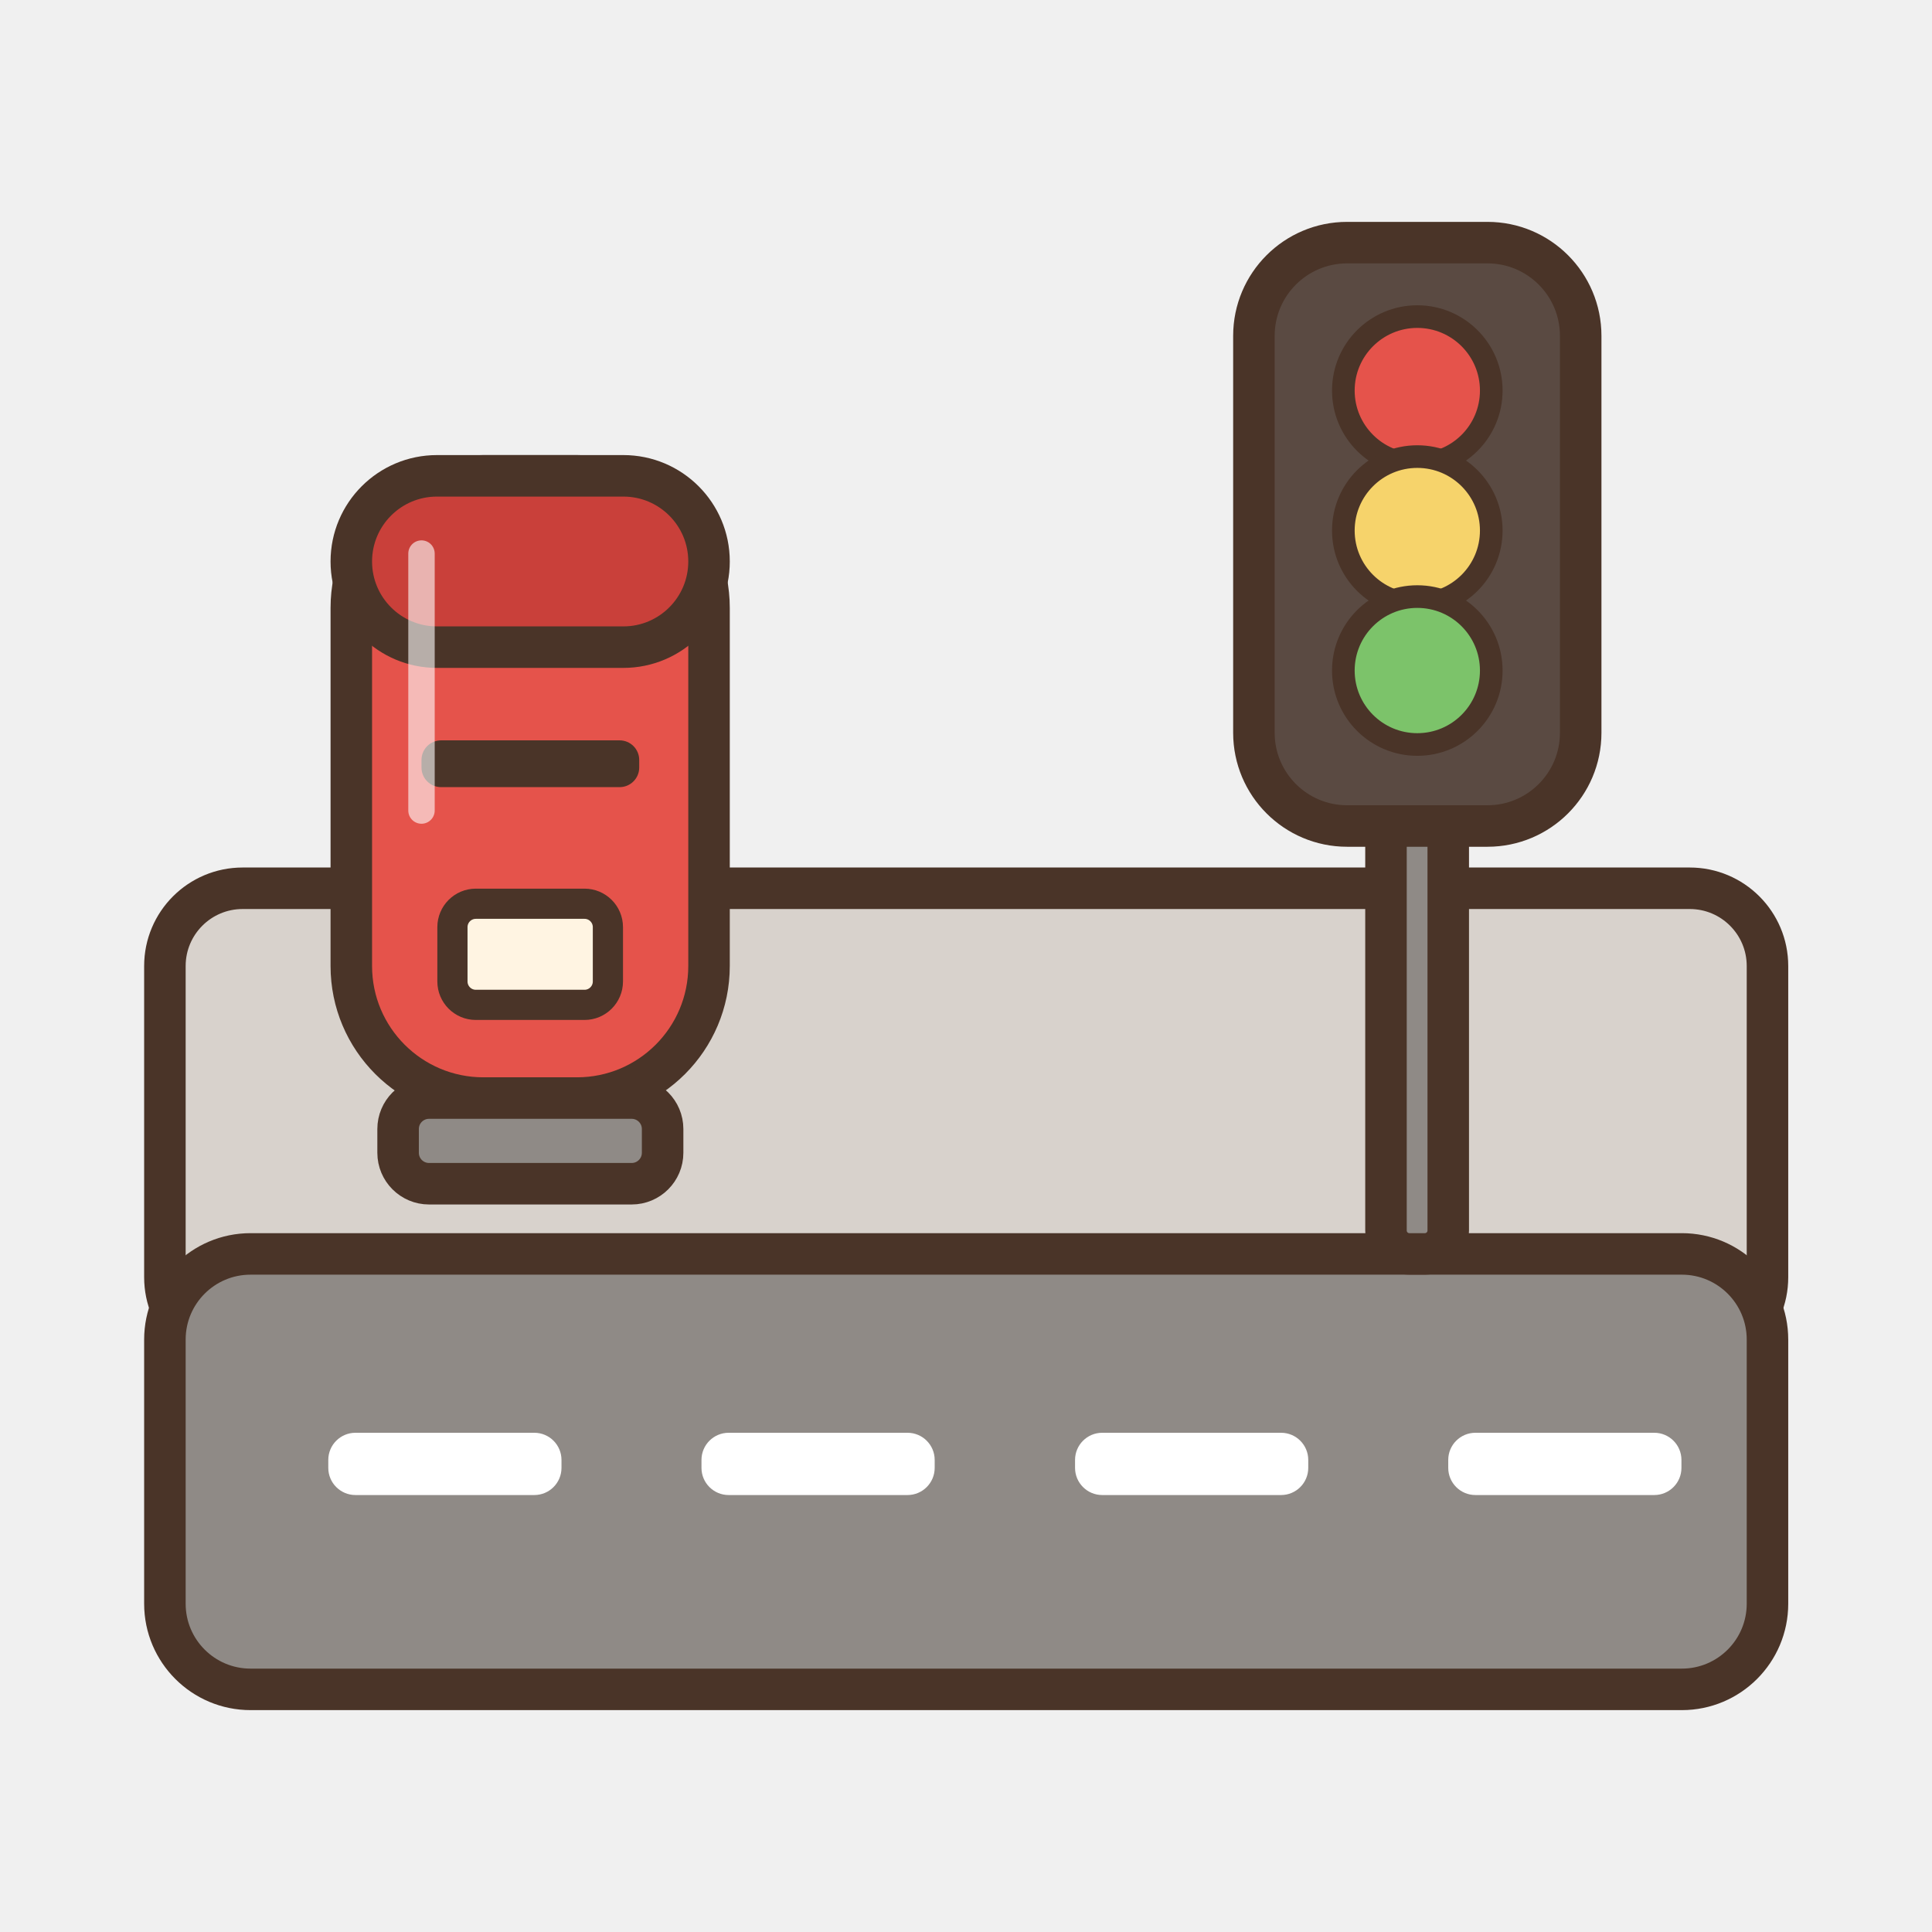
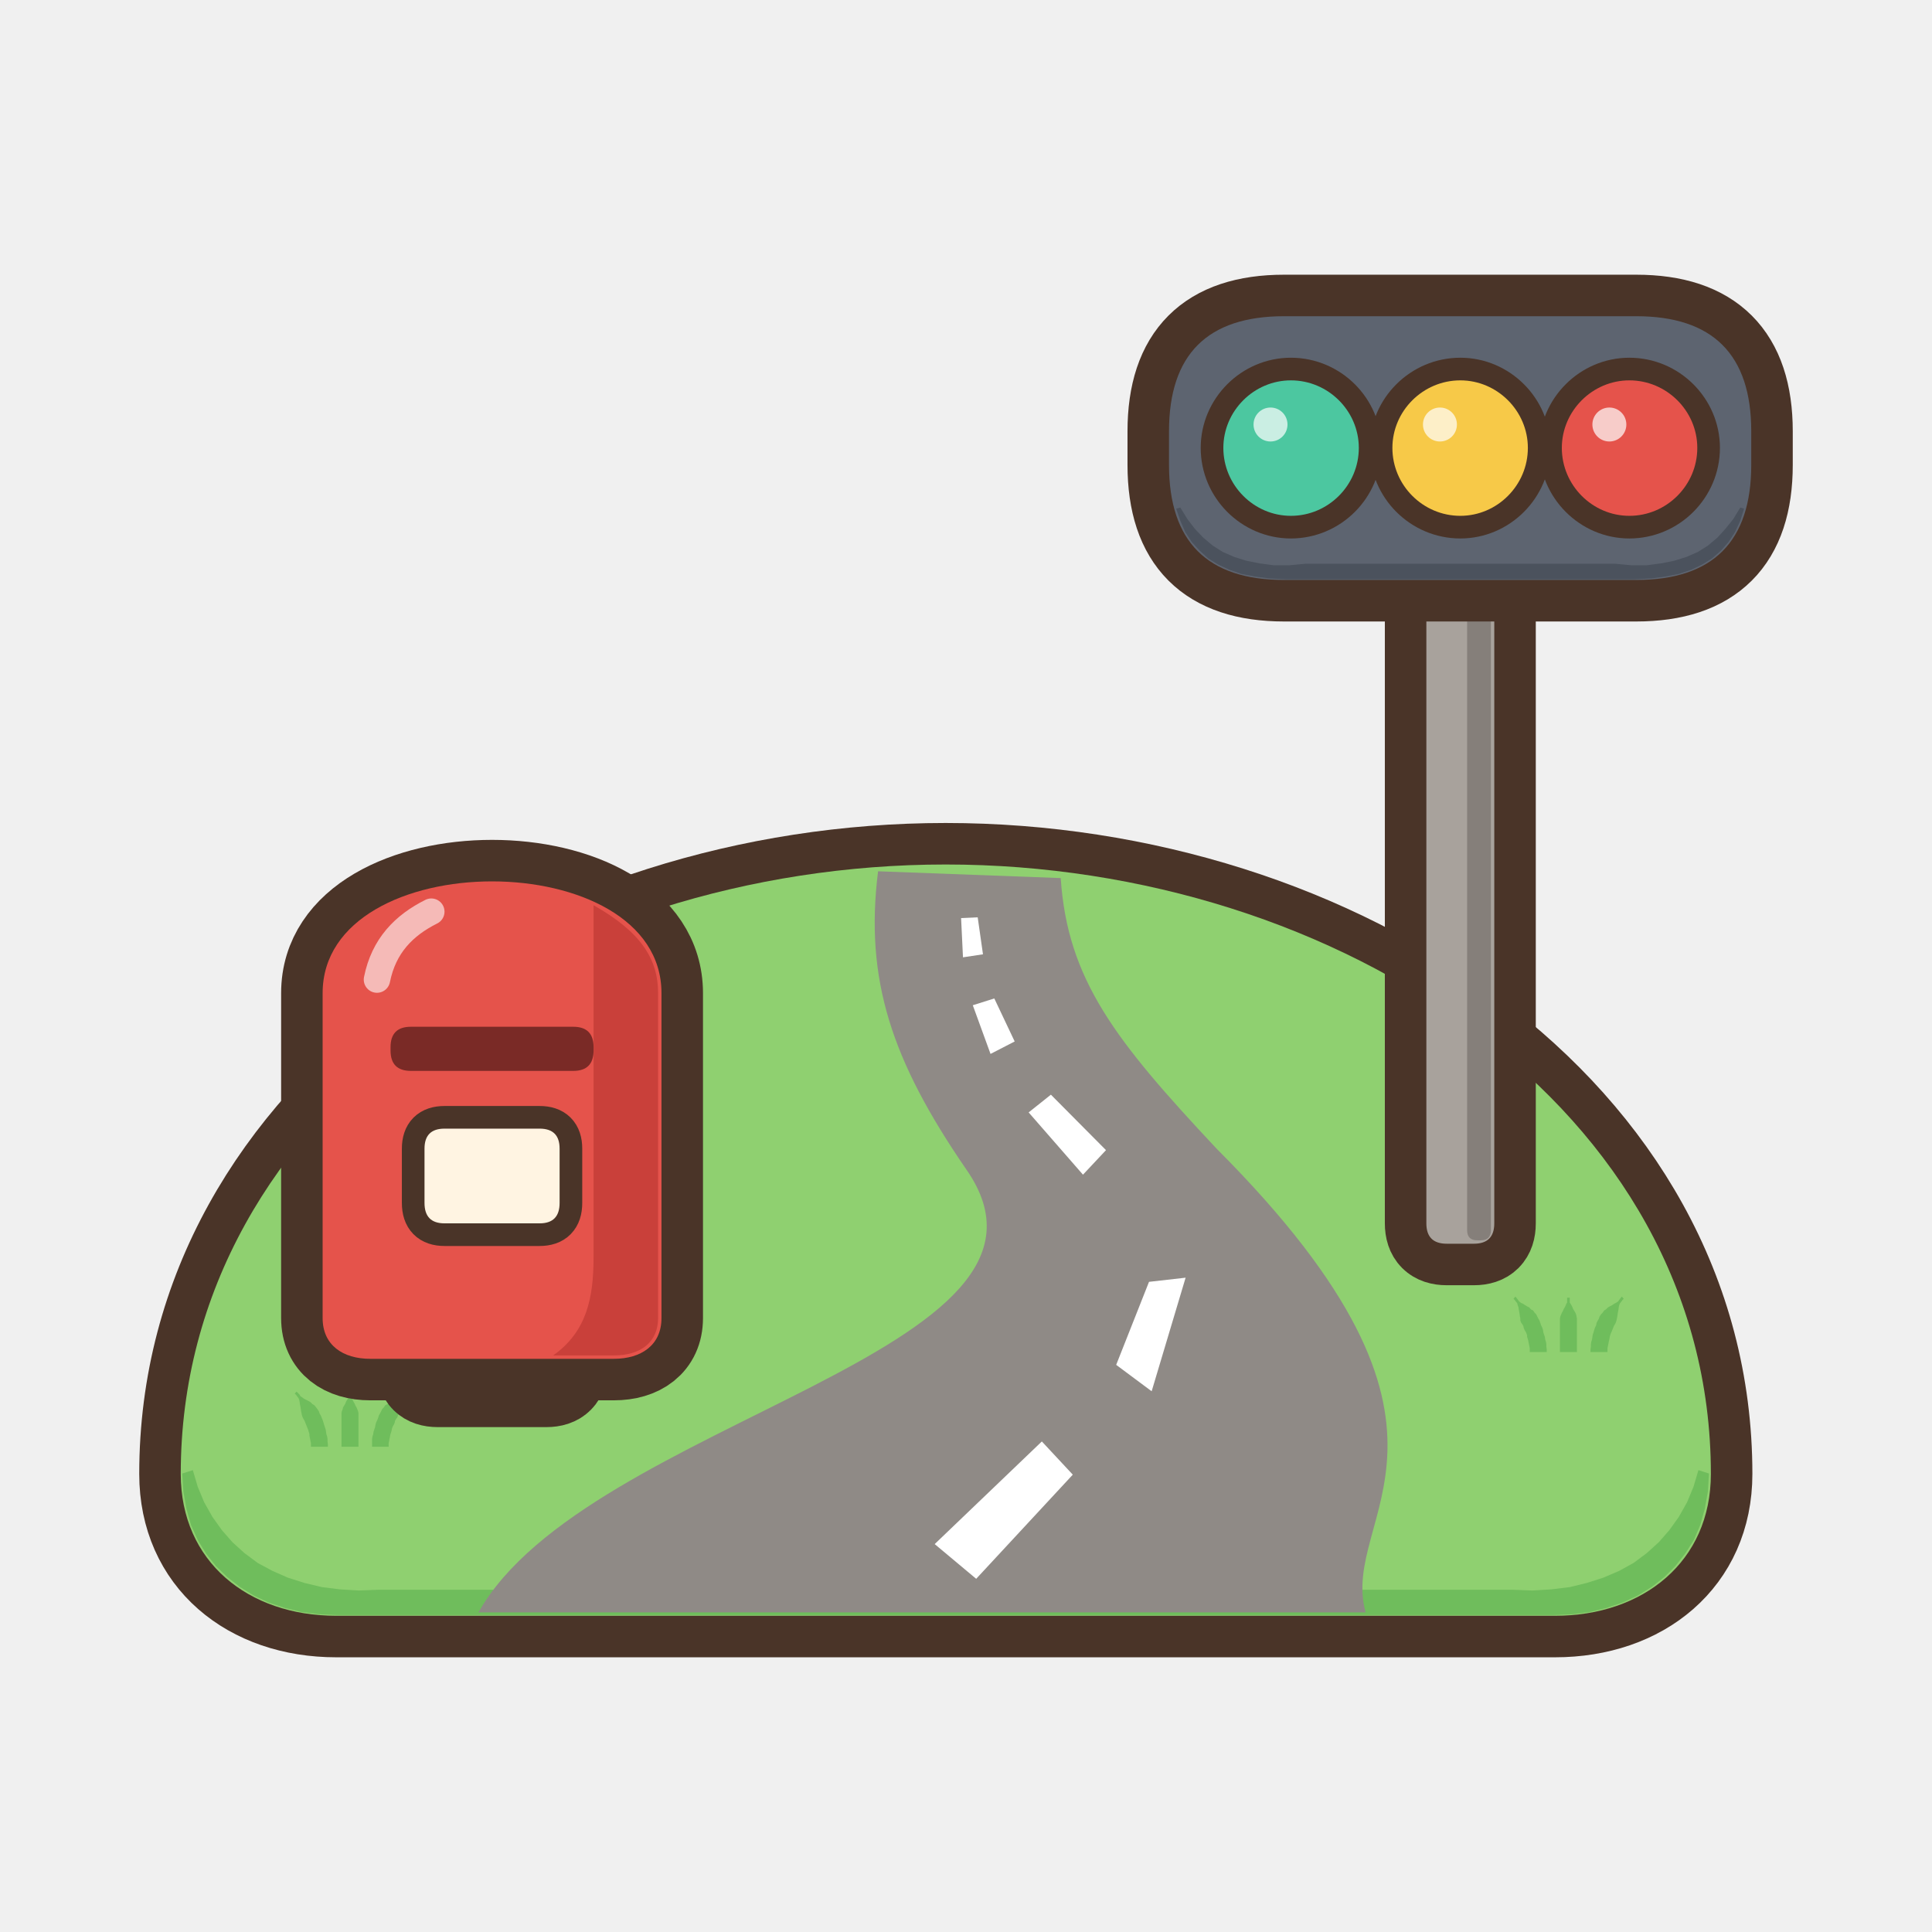
<svg xmlns="http://www.w3.org/2000/svg" viewBox="0 0 512 512" width="512" height="512">
-   <rect x="43.7" y="235.4" width="424.7" height="123.7" rx="20.6" fill="#d8d2cc" stroke="#4a3428" stroke-width="11" stroke-linejoin="round" stroke-linecap="round" />
-   <rect x="43.7" y="332.3" width="424.7" height="115.4" rx="22.7" fill="#8f8a86" stroke="#4a3428" stroke-width="11" stroke-linejoin="round" stroke-linecap="round" />
-   <rect x="87" y="379.7" width="61.8" height="16.5" rx="7.2" fill="#ffffff" />
-   <rect x="185.9" y="379.7" width="61.8" height="16.5" rx="7.2" fill="#ffffff" />
-   <rect x="284.9" y="379.7" width="61.8" height="16.5" rx="7.2" fill="#ffffff" />
-   <rect x="383.8" y="379.7" width="61.8" height="16.5" rx="7.2" fill="#ffffff" />
-   <rect x="93.1" y="126.1" width="94.8" height="164.9" rx="35" fill="#e5534b" stroke="#4a3428" stroke-width="11" stroke-linejoin="round" stroke-linecap="round" />
-   <rect x="93.1" y="126.1" width="94.8" height="45.4" rx="22.7" fill="#c9403a" stroke="#4a3428" stroke-width="11" stroke-linejoin="round" stroke-linecap="round" />
-   <rect x="111.7" y="196.2" width="57.7" height="12.4" rx="5.2" fill="#4a3428" />
-   <rect x="119.9" y="239.5" width="41.2" height="26.8" rx="6.2" fill="#fff4e2" stroke="#4a3428" stroke-width="8" stroke-linejoin="round" stroke-linecap="round" />
-   <rect x="105.5" y="291" width="70.1" height="22.7" rx="8.2" fill="#8f8a86" stroke="#4a3428" stroke-width="11" stroke-linejoin="round" stroke-linecap="round" />
-   <rect x="367.3" y="198.3" width="16.5" height="134" rx="6.2" fill="#8f8a86" stroke="#4a3428" stroke-width="11" stroke-linejoin="round" stroke-linecap="round" />
-   <rect x="332.3" y="64.3" width="86.6" height="154.6" rx="24.7" fill="#5a4a42" stroke="#4a3428" stroke-width="11" stroke-linejoin="round" stroke-linecap="round" />
-   <circle cx="375.6" cy="103.5" r="19.6" fill="#e5534b" stroke="#4a3428" stroke-width="6" stroke-linejoin="round" stroke-linecap="round" />
-   <circle cx="375.6" cy="140.6" r="19.6" fill="#f6d36b" stroke="#4a3428" stroke-width="6" stroke-linejoin="round" stroke-linecap="round" />
-   <circle cx="375.6" cy="177.7" r="19.6" fill="#7cc36a" stroke="#4a3428" stroke-width="6" stroke-linejoin="round" stroke-linecap="round" />
-   <path d="M111.7 146.7 L111.7 214.8" fill="none" stroke="#ffffff" stroke-width="7" stroke-linejoin="round" stroke-linecap="round" stroke-opacity="0.6" />
+   <path d="M47.9 390.6 C47.9 293.7 146.6 229.1 250.6 229.1 C354.7 229.1 453.4 293.7 453.4 390.6 C453.4 413.9 435.4 428.2 412.1 428.2 L89.1 428.2 C65.8 428.2 47.9 413.9 47.9 390.6 Z" fill="#4a3428" stroke="#4a3428" stroke-width="22" stroke-linejoin="round" stroke-linecap="round" />
+   <path d="M47.9 390.6 C47.9 293.7 146.6 229.1 250.6 229.1 C354.7 229.1 453.4 293.7 453.4 390.6 C453.4 413.9 435.4 428.2 412.1 428.2 L89.1 428.2 C65.8 428.2 47.9 413.9 47.9 390.6 Z" fill="#8fd070" />
+   <path d="M452.9 390.5 L452.6 395.3 L451.8 399.8 L450.6 404.1 L448.9 408.1 L446.6 411.7 L444 415 L441.1 417.9 L437.8 420.5 L434.1 422.8 L430 424.7 L425.8 426.1 L421.3 427.2 L416.6 427.8 L411.7 428 L89.5 428 L84.7 427.8 L79.9 427.2 L75.4 426.1 L71.2 424.7 L67.2 422.8 L63.5 420.5 L60.2 417.9 L57.2 415 L54.6 411.7 L52.4 408.1 L50.6 404.1 L49.4 399.8 L48.6 395.3 L48.3 390.5 L48.3 390.5 L51.1 389.6 L51.1 389.6 L52.4 394 L54.1 398.1 L56.3 402 L58.8 405.5 L61.6 408.7 L64.8 411.6 L68.3 414.2 L72.2 416.3 L76.3 418.1 L80.7 419.5 L85.3 420.6 L90.1 421.2 L95.1 421.5 L100.3 421.3 L400.9 421.3 L406.1 421.5 L411.1 421.2 L416 420.6 L420.5 419.5 L424.9 418.1 L429.1 416.3 L432.9 414.2 L436.4 411.6 L439.6 408.7 L442.4 405.5 L444.9 402 L447.1 398.1 L448.8 394 L450.1 389.6 Z" fill="#6fbd5c" />
+   <path d="M126.8 427.3 C155.5 376.2 290.1 358.3 256 309.8 C236.3 281.1 229.1 259.6 232.7 230.9 L281.1 232.7 C282.9 259.6 295.5 275.7 322.4 304.4 C397.7 379.8 354.7 401.3 361.9 427.3 Z" fill="#8f8a86" />
+   <path d="M258.7 418.4 L284.3 390.8 L276.1 382 L247.7 409.2 Z" fill="#ffffff" />
+   <path d="M305.2 368.7 L314.2 338.6 L304.5 339.7 L295.8 361.7 Z" fill="#ffffff" />
+   <path d="M293.1 304.8 L278.5 290.1 L272.6 294.8 L287 311.3 Z" fill="#ffffff" />
+   <path d="M268.9 276 L263.5 264.6 L257.8 266.4 L262.5 279.3 Z" fill="#ffffff" />
+   <path d="M260.5 252.9 L259.1 243.1 L254.7 243.3 L255.2 253.7 Z" fill="#ffffff" />
+   <path d="M86.9 383.4 L86.9 382.8 L86.8 382 L86.8 381.4 L86.7 380.7 L86.5 380.1 L86.4 379.4 L86.3 378.8 L86.1 378.2 L85.9 377.6 L85.7 376.9 L85.5 376.3 L85.3 375.8 L85 375.1 L84.7 374.6 L84.5 374 L84.1 373.4 L83.8 373 L83.3 372.4 L82.8 372.1 L82.3 371.6 L81.8 371.3 L81.2 371 L80.6 370.7 L80.2 370.4 L79.6 370 L79.4 369.6 L79 369.2 L78.6 368.8 L78.1 369.3 L78.5 369.7 L78.7 370 L79.1 370.5 L79.3 371 L79.4 371.5 L79.5 372.2 L79.6 372.7 L79.7 373.3 L79.8 374 L79.9 374.5 L80 375 L80.2 375.6 L80.4 376 L80.7 376.5 L80.9 377 L81.1 377.5 L81.3 378 L81.5 378.5 L81.7 379 L81.8 379.4 L82 380 L82 380.4 L82.1 381 L82.2 381.4 L82.3 382 L82.4 382.4 L82.4 382.9 L82.4 383.4 Z" fill="#6fbd5c" />
+   <path d="M95 383.4 L95 382.9 L95 382.2 L95 381.7 L95 381.1 L95 380.5 L95 380 L95 379.4 L95 378.8 L95 378.3 L95 377.7 L95 377.1 L95 376.6 L95 376 L95 375.5 L95 375 L95 374.5 L94.9 374 L94.7 373.5 L94.5 373 L94.2 372.5 L94 372 L93.7 371.5 L93.5 371.1 L93.3 370.7 L93.1 370.3 L93.1 369.8 L93.1 369.4 L93.1 369 L92.4 369 L92.4 369.4 L92.4 369.8 L92.4 370.3 L92.2 370.7 L91.9 371.1 L91.7 371.5 L91.5 372 L91.2 372.5 L90.9 373 L90.8 373.5 L90.6 374 L90.5 374.5 L90.5 375 L90.5 375.5 L90.5 376 L90.5 376.6 L90.5 377.1 L90.5 377.7 L90.5 378.3 L90.5 378.8 L90.5 379.4 L90.5 380 L90.5 380.5 L90.5 381.1 L90.5 381.7 L90.5 382.2 L90.5 382.9 L90.5 383.4 Z" fill="#6fbd5c" />
+   <path d="M103 383.4 L103 382.9 L103 382.4 L103.1 382 L103.2 381.4 L103.3 381 L103.4 380.4 L103.5 380 L103.7 379.4 L103.8 379 L103.9 378.5 L104.1 378 L104.4 377.5 L104.6 377 L104.7 376.5 L105 376 L105.3 375.6 L105.5 375 L105.6 374.5 L105.6 374 L105.7 373.3 L105.8 372.7 L105.9 372.2 L106 371.5 L106.2 371 L106.4 370.5 L106.7 370 L107 369.7 L107.3 369.3 L106.8 368.8 L106.5 369.2 L106.1 369.6 L105.8 370 L105.3 370.4 L104.8 370.7 L104.2 371 L103.7 371.3 L103.1 371.6 L102.7 372.1 L102.1 372.4 L101.7 373 L101.3 373.4 L101 374 L100.7 374.6 L100.4 375.1 L100.2 375.8 L100 376.3 L99.7 376.9 L99.5 377.6 L99.4 378.2 L99.2 378.8 L99 379.4 L98.9 380.1 L98.7 380.7 L98.6 381.4 L98.6 382 L98.6 382.8 L98.6 383.4 Z" fill="#6fbd5c" />
+   <path d="M409.9 358.3 L409.9 357.6 L409.8 356.9 L409.8 356.3 L409.7 355.6 L409.5 355 L409.4 354.3 L409.2 353.7 L409 353.1 L408.9 352.4 L408.7 351.8 L408.4 351.2 L408.2 350.6 L408 350 L407.7 349.5 L407.4 348.9 L407.1 348.3 L406.7 347.9 L406.3 347.3 L405.7 347 L405.3 346.5 L404.7 346.2 L404.2 345.9 L403.6 345.5 L403.1 345.3 L402.6 344.9 L402.3 344.5 L402 344.1 L401.6 343.6 L401.1 344.2 L401.4 344.5 L401.7 344.9 L402.1 345.4 L402.2 345.9 L402.4 346.4 L402.5 347.1 L402.6 347.6 L402.7 348.2 L402.8 348.9 L402.9 349.4 L402.9 349.9 L403.1 350.5 L403.4 350.9 L403.7 351.4 L403.8 351.9 L404 352.4 L404.3 352.9 L404.5 353.3 L404.7 353.9 L404.7 354.3 L404.9 354.9 L405 355.3 L405.1 355.8 L405.2 356.3 L405.3 356.8 L405.4 357.3 L405.4 357.8 L405.4 358.3 Z" fill="#6fbd5c" />
+   <path d="M417.9 358.3 L417.9 357.7 L417.9 357.1 L417.9 356.6 L417.9 355.9 L417.9 355.4 L417.9 354.9 L417.9 354.2 L417.9 353.7 L417.9 353.2 L417.9 352.6 L417.9 352 L417.9 351.5 L417.9 350.9 L417.9 350.4 L417.9 349.9 L417.9 349.4 L417.8 348.9 L417.7 348.4 L417.5 347.9 L417.2 347.4 L416.9 346.9 L416.7 346.4 L416.5 346 L416.2 345.5 L416 345.2 L416 344.7 L416 344.3 L416 343.9 L415.3 343.9 L415.3 344.3 L415.3 344.7 L415.3 345.2 L415.1 345.5 L414.9 346 L414.7 346.4 L414.4 346.9 L414.2 347.4 L413.9 347.9 L413.7 348.4 L413.5 348.9 L413.4 349.4 L413.4 349.9 L413.4 350.4 L413.4 350.9 L413.4 351.5 L413.4 352 L413.4 352.6 L413.4 353.2 L413.4 353.7 L413.4 354.2 L413.4 354.9 L413.4 355.4 L413.4 355.9 L413.4 356.6 L413.4 357.1 L413.4 357.7 L413.4 358.3 Z" fill="#6fbd5c" />
+   <path d="M426 358.3 L426 357.8 L426 357.3 L426.1 356.8 L426.2 356.3 L426.3 355.8 L426.4 355.3 L426.5 354.9 L426.6 354.3 L426.7 353.9 L426.9 353.3 L427.1 352.9 L427.3 352.4 L427.5 351.9 L427.7 351.4 L428 350.9 L428.2 350.5 L428.4 349.9 L428.5 349.4 L428.6 348.9 L428.7 348.2 L428.8 347.6 L428.9 347.1 L429 346.4 L429.1 345.9 L429.3 345.4 L429.7 344.9 L430 344.5 L430.3 344.2 L429.8 343.6 L429.4 344.1 L429.1 344.5 L428.8 344.9 L428.2 345.3 L427.8 345.5 L427.2 345.9 L426.6 346.2 L426.1 346.5 L425.6 347 L425.1 347.3 L424.7 347.9 L424.3 348.3 L423.9 348.9 L423.7 349.5 L423.4 350 L423.1 350.6 L423 351.2 L422.7 351.8 L422.5 352.4 L422.3 353.1 L422.1 353.7 L422 354.3 L421.9 355 L421.7 355.6 L421.6 356.3 L421.6 356.9 L421.5 357.6 L421.5 358.3 Z" fill="#6fbd5c" />
+   <path d="M110.7 349.3 Q110.7 343.9 116 343.9 L144.8 343.9 Q150.1 343.9 150.1 349.3 L150.1 361.9 Q150.1 367.2 144.8 367.2 L116 367.2 Q110.7 367.2 110.7 361.9 Z" fill="#4a3428" stroke="#4a3428" stroke-width="22" stroke-linejoin="round" stroke-linecap="round" />
+   <path d="M110.7 349.3 Q110.7 343.9 116 343.9 L144.8 343.9 Q150.1 343.9 150.1 349.3 L150.1 361.9 Q150.1 367.2 144.8 367.2 L116 367.2 Q110.7 367.2 110.7 361.9 Z" fill="#a8a29c" />
+   <path d="M85.5 349.3 L85.5 263.2 C85.5 223.7 175.3 223.7 175.3 263.2 L175.3 349.3 C175.3 356.5 169.9 360.1 162.7 360.1 L98.1 360.1 C90.9 360.1 85.5 356.5 85.5 349.3 Z" fill="#4a3428" stroke="#4a3428" stroke-width="22" stroke-linejoin="round" stroke-linecap="round" />
+   <path d="M85.5 349.3 L85.5 263.2 C85.5 223.7 175.3 223.7 175.3 263.2 L175.3 349.3 C175.3 356.5 169.9 360.1 162.7 360.1 L98.1 360.1 C90.9 360.1 85.5 356.5 85.5 349.3 Z" fill="#e5534b" />
+   <path d="M157.3 239.9 C169.9 247 174.4 254.2 174.4 263.2 L174.4 349.3 C174.4 355.6 169.9 359.2 162.7 359.2 L146.6 359.2 C155.5 352.9 157.3 343.9 157.3 333.2 Z" fill="#c9403a" />
+   <path d="M103.5 277.5 Q103.5 272.1 108.9 272.1 L151.9 272.1 Q157.3 272.1 157.3 277.5 L157.3 278.4 Q157.3 283.8 151.9 283.8 L108.9 283.8 Q103.5 283.8 103.5 278.4 Z" fill="#7a2a26" />
+   <path d="M112.5 304.4 Q112.5 299.1 117.8 299.1 L143 299.1 Q148.3 299.1 148.3 304.4 L148.3 318.8 Q148.3 324.2 143 324.2 L117.8 324.2 Q112.5 324.2 112.5 318.8 Z" fill="#4a3428" stroke="#4a3428" stroke-width="12" stroke-linejoin="round" stroke-linecap="round" />
+   <path d="M112.5 304.4 Q112.5 299.1 117.8 299.1 L143 299.1 Q148.3 299.1 148.3 304.4 L148.3 318.8 Q148.3 324.2 143 324.2 L117.8 324.2 Q112.5 324.2 112.5 318.8 Z" fill="#fff4e2" />
+   <path d="M99.9 259.6 C101.7 250.6 107.1 245.2 114.3 241.6" fill="none" stroke="#ffffff" stroke-width="7" stroke-linejoin="round" stroke-linecap="round" stroke-opacity="0.6" />
+   <path d="M378 164.5 Q378 159.1 383.4 159.1 L390.6 159.1 Q396 159.1 396 164.5 L396 324.2 Q396 329.6 390.6 329.6 L383.4 329.6 Q378 329.6 378 324.2 Z" fill="#4a3428" stroke="#4a3428" stroke-width="22" stroke-linejoin="round" stroke-linecap="round" />
+   <path d="M378 164.5 Q378 159.1 383.4 159.1 L390.6 159.1 Q396 159.1 396 164.5 L396 324.2 Q396 329.6 390.6 329.6 L383.4 329.6 Q378 329.6 378 324.2 Z" fill="#a8a29c" />
+   <path d="M388.8 162.7 Q388.8 160 391.5 160 L392.4 160 Q395.1 160 395.1 162.7 L395.1 326 Q395.1 328.7 392.4 328.7 L391.5 328.7 Q388.8 328.7 388.8 326 Z" fill="#857f7a" />
+   <path d="M309.8 114.3 Q309.8 83.8 340.3 83.8 L433.6 83.8 Q464.1 83.8 464.1 114.3 L464.1 123.2 Q464.1 153.7 433.6 153.7 L340.3 153.7 Q309.8 153.7 309.8 123.2 Z" fill="#4a3428" stroke="#4a3428" stroke-width="22" stroke-linejoin="round" stroke-linecap="round" />
+   <path d="M309.8 114.3 Q309.8 83.8 340.3 83.8 L433.6 83.8 Q464.1 83.8 464.1 114.3 L464.1 123.2 Q464.1 153.7 433.6 153.7 L340.3 153.7 Q309.8 153.7 309.8 123.2 Z" fill="#5d6470" />
+   <path d="M462.2 134.8 L461.2 138 L459.8 141 L458.1 143.6 L456.1 145.9 L453.7 148 L451.1 149.6 L448.2 151 L444.9 152.1 L441.3 152.8 L437.5 153.3 L433.3 153.5 L340.7 153.5 L336.5 153.3 L332.6 152.8 L329 152.1 L325.8 151 L322.8 149.6 L320.2 148 L317.9 145.9 L315.8 143.6 L314.1 141 L312.8 138 L311.7 134.8 L312.8 134.5 L314.7 137.6 L316.7 140.2 L318.9 142.5 L321.4 144.6 L324.1 146.3 L327.1 147.6 L330.3 148.6 L333.8 149.3 L337.5 149.8 L341.7 149.8 L346 149.4 L428 149.4 L432.3 149.8 L436.4 149.8 L440.2 149.3 L443.7 148.6 L446.9 147.6 L449.9 146.3 L452.6 144.6 L455.1 142.5 L457.2 140.2 L459.3 137.6 L461.2 134.5 Z" fill="#4b525d" />
+   <path d="M324.2 118.7 C324.2 108.9 332.3 100.8 342.1 100.8 C352 100.8 360.1 108.9 360.1 118.7 C360.1 128.6 352 136.7 342.1 136.7 C332.3 136.7 324.2 128.6 324.2 118.7 Z" fill="#4a3428" stroke="#4a3428" stroke-width="12" stroke-linejoin="round" stroke-linecap="round" />
+   <path d="M324.2 118.7 C324.2 108.9 332.3 100.8 342.1 100.8 C352 100.8 360.1 108.9 360.1 118.7 C360.1 128.6 352 136.7 342.1 136.7 C332.3 136.7 324.2 128.6 324.2 118.7 Z" fill="#4cc7a0" />
+   <circle cx="336.7" cy="112.5" r="4.5" fill="#ffffff" fill-opacity="0.7" />
+   <path d="M369 118.7 C369 108.9 377.1 100.8 387 100.8 C396.8 100.8 404.9 108.9 404.9 118.7 C404.9 128.6 396.8 136.7 387 136.7 C377.1 136.7 369 128.6 369 118.7 Z" fill="#4a3428" stroke="#4a3428" stroke-width="12" stroke-linejoin="round" stroke-linecap="round" />
+   <path d="M369 118.7 C369 108.9 377.1 100.8 387 100.8 C396.8 100.8 404.9 108.9 404.9 118.7 C404.9 128.6 396.8 136.7 387 136.7 C377.1 136.7 369 128.6 369 118.7 Z" fill="#f7c948" />
+   <circle cx="381.6" cy="112.5" r="4.5" fill="#ffffff" fill-opacity="0.7" />
+   <path d="M413.9 118.7 C413.9 108.9 422 100.8 431.8 100.8 C441.7 100.8 449.8 108.9 449.8 118.7 C449.8 128.6 441.7 136.7 431.8 136.7 C422 136.7 413.9 128.6 413.9 118.7 Z" fill="#4a3428" stroke="#4a3428" stroke-width="12" stroke-linejoin="round" stroke-linecap="round" />
+   <path d="M413.9 118.7 C413.9 108.9 422 100.8 431.8 100.8 C441.7 100.8 449.8 108.9 449.8 118.7 C449.8 128.6 441.7 136.7 431.8 136.7 C422 136.7 413.9 128.6 413.9 118.7 Z" fill="#e5534b" />
+   <circle cx="426.5" cy="112.5" r="4.5" fill="#ffffff" fill-opacity="0.7" />
</svg>
